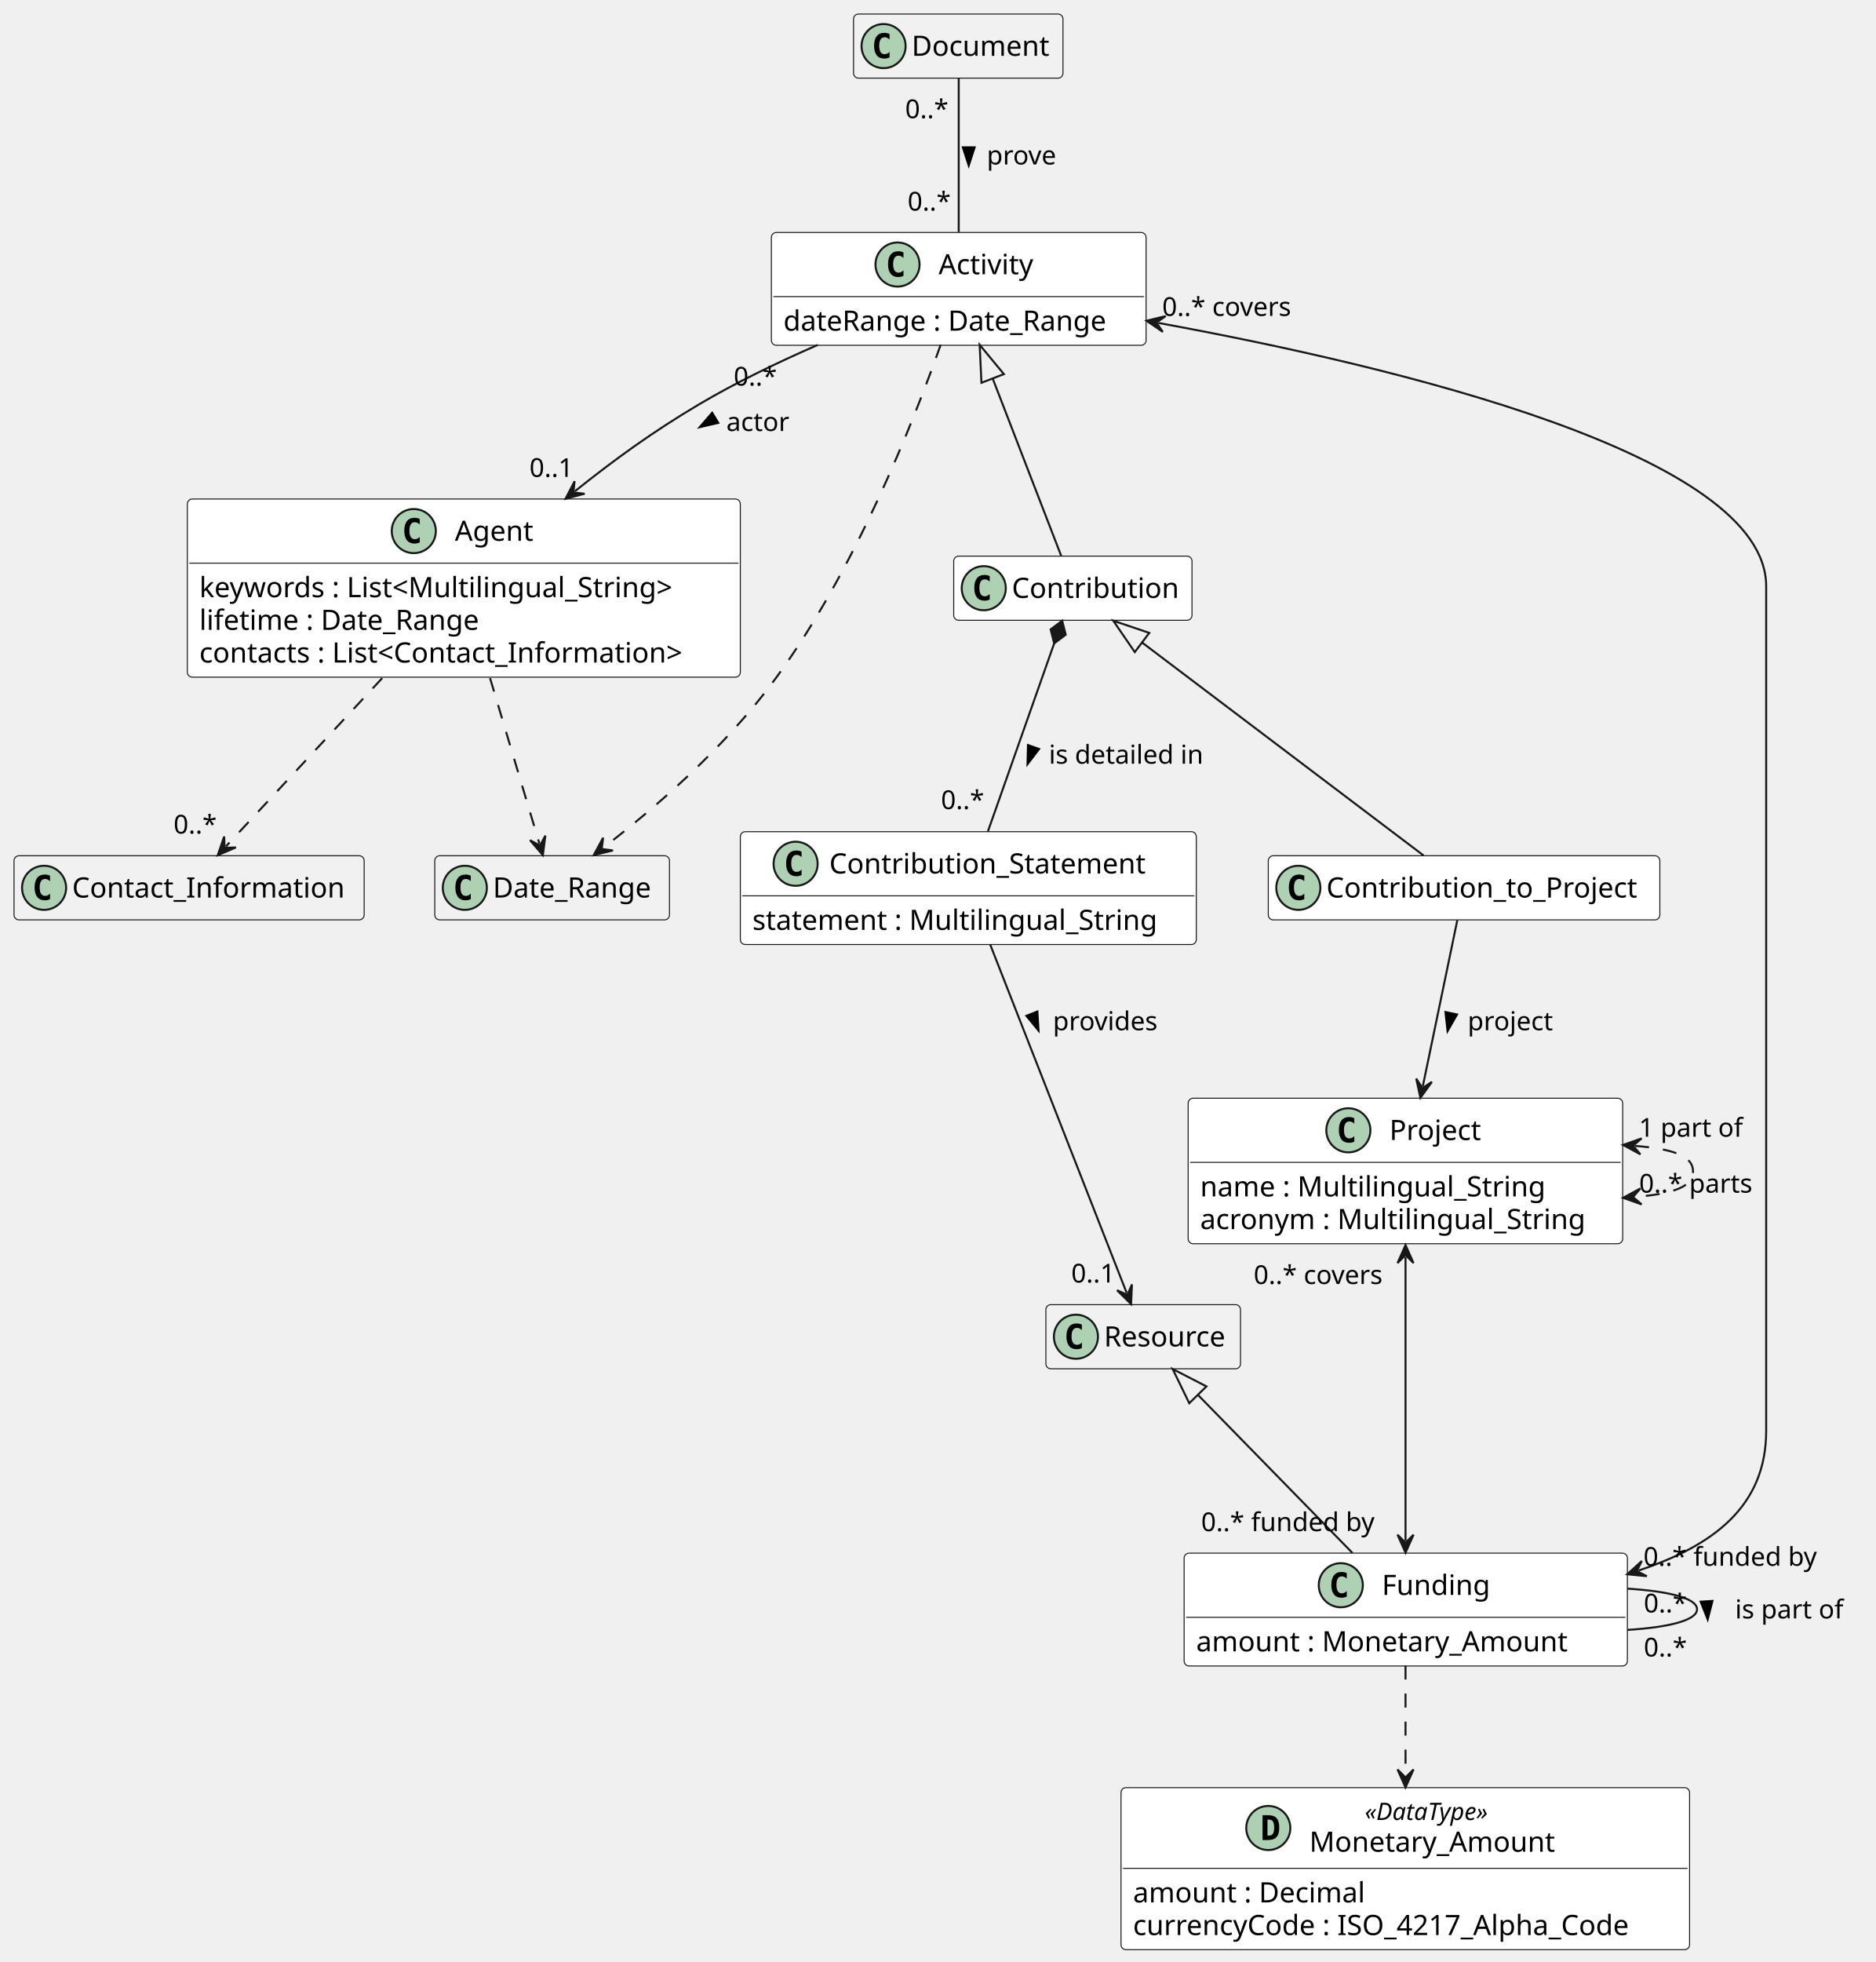
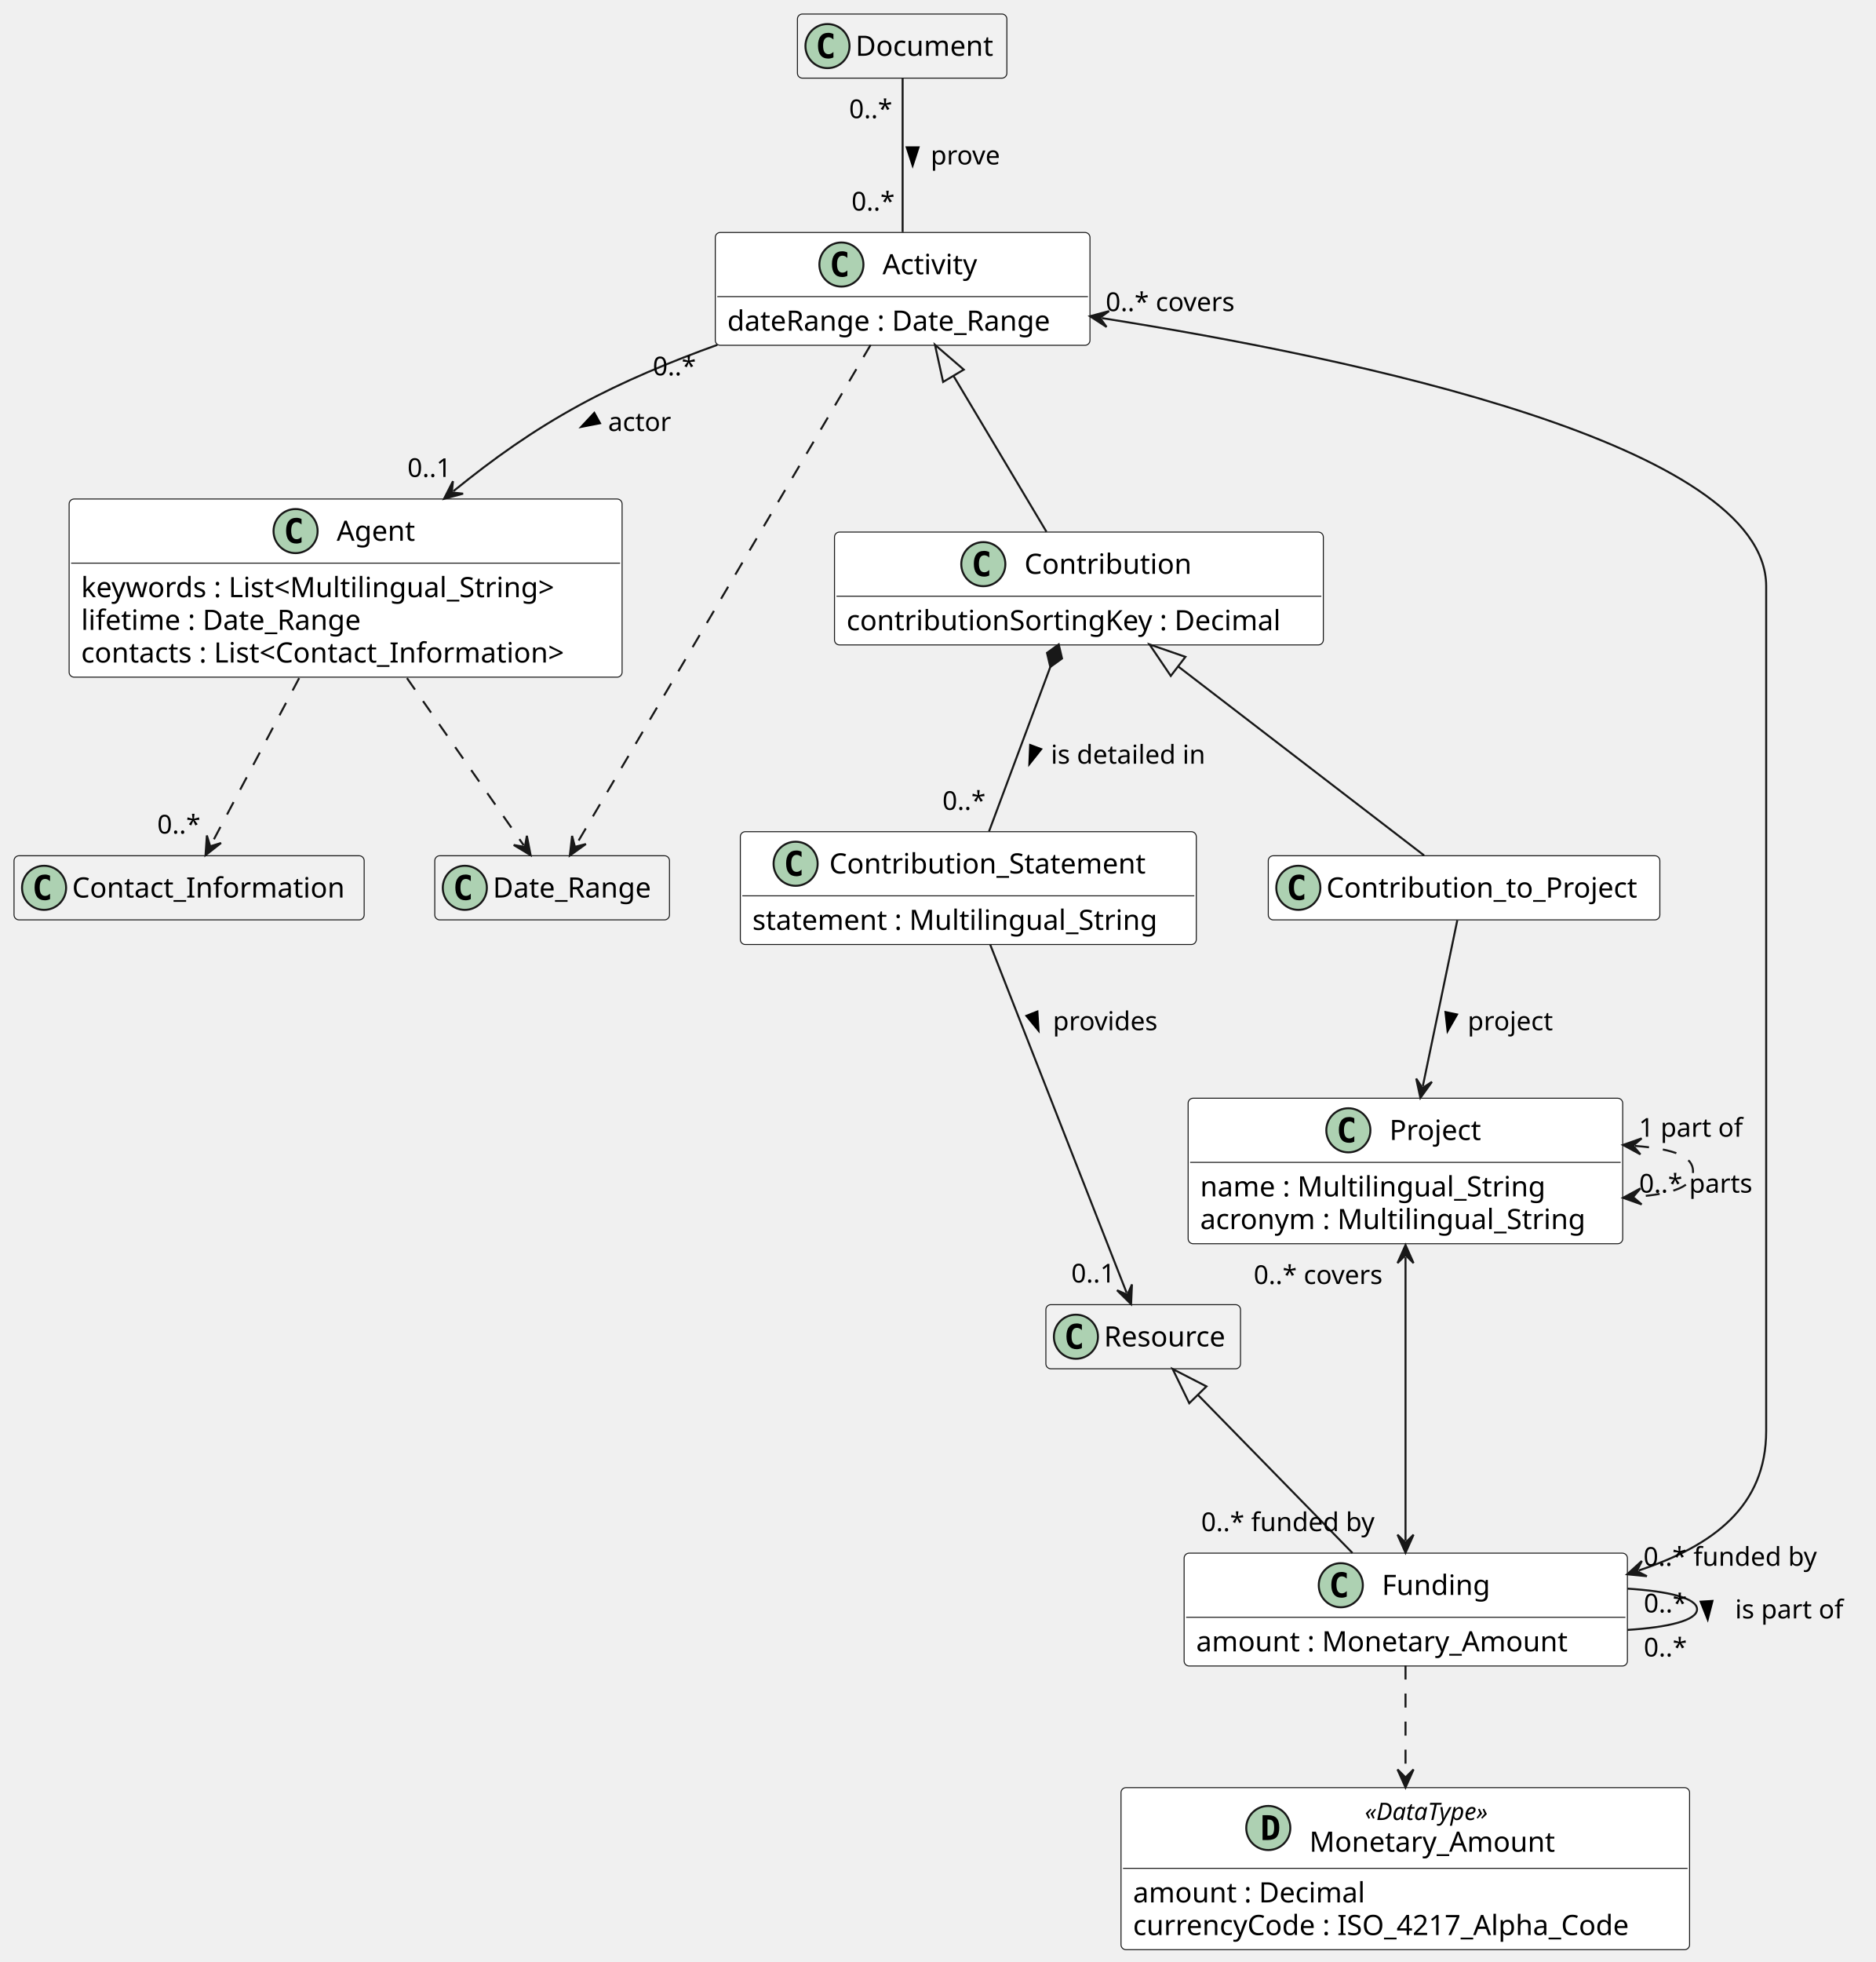
<svg xmlns="http://www.w3.org/2000/svg" contentStyleType="text/css" data-diagram-type="CLASS" height="979px" preserveAspectRatio="none" style="width:936px;height:979px;background:#FFFFFF;" version="1.1" viewBox="0 0 936 979" width="936px" zoomAndPan="magnify">
  <defs />
  <g>
    <g class="entity" data-entity="Agent" data-source-line="10" data-uid="ent0002" id="entity_Agent">
-       <rect fill="#FFFFFF" height="88.891" rx="2.5" ry="2.5" style="stroke:#181818;stroke-width:0.5;" width="275.99" x="93.5" y="249" />
-       <ellipse cx="206.525" cy="265" fill="#ADD1B2" rx="11" ry="11" style="stroke:#181818;stroke-width:1;" />
-       <path d="M209.494,270.641 Q208.916,270.938 208.275,271.078 Q207.635,271.234 206.932,271.234 Q204.432,271.234 203.103,269.594 Q201.791,267.938 201.791,264.812 Q201.791,261.688 203.103,260.031 Q204.432,258.375 206.932,258.375 Q207.635,258.375 208.275,258.531 Q208.932,258.688 209.494,258.984 L209.494,261.703 Q208.869,261.125 208.275,260.859 Q207.682,260.578 207.057,260.578 Q205.713,260.578 205.025,261.656 Q204.338,262.719 204.338,264.812 Q204.338,266.906 205.025,267.984 Q205.713,269.047 207.057,269.047 Q207.682,269.047 208.275,268.781 Q208.869,268.5 209.494,267.922 L209.494,270.641 Z " fill="#000000" />
-       <text fill="#000000" font-family="sans-serif" font-size="14" lengthAdjust="spacing" textLength="41.44" x="227.025" y="269.847">Agent</text>
-       <line style="stroke:#181818;stroke-width:0.5;" x1="94.5" x2="368.49" y1="281" y2="281" />
-       <text fill="#000000" font-family="sans-serif" font-size="14" lengthAdjust="spacing" textLength="258.392" x="99.5" y="297.995">keywords : List&lt;Multilingual_String&gt;</text>
-       <text fill="#000000" font-family="sans-serif" font-size="14" lengthAdjust="spacing" textLength="151.71" x="99.5" y="314.292">lifetime : Date_Range</text>
-       <text fill="#000000" font-family="sans-serif" font-size="14" lengthAdjust="spacing" textLength="263.99" x="99.5" y="330.589">contacts : List&lt;Contact_Information&gt;</text>
+       <rect fill="#FFFFFF" height="88.891" rx="2.5" ry="2.5" style="stroke:#181818;stroke-width:0.5;" width="275.99" x="34.5" y="249" />
+       <ellipse cx="147.525" cy="265" fill="#ADD1B2" rx="11" ry="11" style="stroke:#181818;stroke-width:1;" />
+       <path d="M150.494,270.641 Q149.916,270.938 149.275,271.078 Q148.635,271.234 147.932,271.234 Q145.432,271.234 144.103,269.594 Q142.791,267.938 142.791,264.812 Q142.791,261.688 144.103,260.031 Q145.432,258.375 147.932,258.375 Q148.635,258.375 149.275,258.531 Q149.932,258.688 150.494,258.984 L150.494,261.703 Q149.869,261.125 149.275,260.859 Q148.682,260.578 148.057,260.578 Q146.713,260.578 146.025,261.656 Q145.338,262.719 145.338,264.812 Q145.338,266.906 146.025,267.984 Q146.713,269.047 148.057,269.047 Q148.682,269.047 149.275,268.781 Q149.869,268.5 150.494,267.922 L150.494,270.641 Z " fill="#000000" />
+       <text fill="#000000" font-family="sans-serif" font-size="14" lengthAdjust="spacing" textLength="41.44" x="168.025" y="269.847">Agent</text>
+       <line style="stroke:#181818;stroke-width:0.5;" x1="35.5" x2="309.49" y1="281" y2="281" />
+       <text fill="#000000" font-family="sans-serif" font-size="14" lengthAdjust="spacing" textLength="258.392" x="40.5" y="297.995">keywords : List&lt;Multilingual_String&gt;</text>
+       <text fill="#000000" font-family="sans-serif" font-size="14" lengthAdjust="spacing" textLength="151.71" x="40.5" y="314.292">lifetime : Date_Range</text>
+       <text fill="#000000" font-family="sans-serif" font-size="14" lengthAdjust="spacing" textLength="263.99" x="40.5" y="330.589">contacts : List&lt;Contact_Information&gt;</text>
    </g>
    <g class="entity" data-entity="Date_Range" data-source-line="15" data-uid="ent0003" id="entity_Date_Range">
      <rect fill="#F1F1F1" height="32" rx="2.5" ry="2.5" style="stroke:#181818;stroke-width:0.5;" width="117.142" x="217" y="427" />
      <ellipse cx="232" cy="443" fill="#ADD1B2" rx="11" ry="11" style="stroke:#181818;stroke-width:1;" />
      <path d="M234.969,448.641 Q234.391,448.938 233.75,449.078 Q233.109,449.234 232.406,449.234 Q229.906,449.234 228.578,447.594 Q227.266,445.938 227.266,442.812 Q227.266,439.688 228.578,438.031 Q229.906,436.375 232.406,436.375 Q233.109,436.375 233.75,436.531 Q234.406,436.688 234.969,436.984 L234.969,439.703 Q234.344,439.125 233.75,438.859 Q233.156,438.578 232.531,438.578 Q231.188,438.578 230.5,439.656 Q229.812,440.719 229.812,442.812 Q229.812,444.906 230.5,445.984 Q231.188,447.047 232.531,447.047 Q233.156,447.047 233.75,446.781 Q234.344,446.5 234.969,445.922 L234.969,448.641 Z " fill="#000000" />
      <text fill="#000000" font-family="sans-serif" font-size="14" lengthAdjust="spacing" textLength="85.142" x="246" y="447.847">Date_Range</text>
    </g>
    <g class="entity" data-entity="Contact_Information" data-source-line="16" data-uid="ent0005" id="entity_Contact_Information">
      <rect fill="#F1F1F1" height="32" rx="2.5" ry="2.5" style="stroke:#181818;stroke-width:0.5;" width="174.755" x="7" y="427" />
      <ellipse cx="22" cy="443" fill="#ADD1B2" rx="11" ry="11" style="stroke:#181818;stroke-width:1;" />
      <path d="M24.969,448.641 Q24.391,448.938 23.75,449.078 Q23.109,449.234 22.406,449.234 Q19.906,449.234 18.578,447.594 Q17.266,445.938 17.266,442.812 Q17.266,439.688 18.578,438.031 Q19.906,436.375 22.406,436.375 Q23.109,436.375 23.75,436.531 Q24.406,436.688 24.969,436.984 L24.969,439.703 Q24.344,439.125 23.75,438.859 Q23.156,438.578 22.531,438.578 Q21.188,438.578 20.5,439.656 Q19.812,440.719 19.812,442.812 Q19.812,444.906 20.5,445.984 Q21.188,447.047 22.531,447.047 Q23.156,447.047 23.75,446.781 Q24.344,446.5 24.969,445.922 L24.969,448.641 Z " fill="#000000" />
      <text fill="#000000" font-family="sans-serif" font-size="14" lengthAdjust="spacing" textLength="142.755" x="36" y="447.847">Contact_Information</text>
    </g>
    <g class="entity" data-entity="Activity" data-source-line="129" data-uid="ent0007" id="entity_Activity">
-       <rect fill="#FFFFFF" height="56.297" rx="2.5" ry="2.5" style="stroke:#181818;stroke-width:0.5;" width="187.007" x="385" y="116" />
-       <ellipse cx="447.952" cy="132" fill="#ADD1B2" rx="11" ry="11" style="stroke:#181818;stroke-width:1;" />
-       <path d="M450.921,137.641 Q450.343,137.938 449.702,138.078 Q449.062,138.234 448.358,138.234 Q445.858,138.234 444.53,136.594 Q443.218,134.938 443.218,131.812 Q443.218,128.688 444.53,127.031 Q445.858,125.375 448.358,125.375 Q449.062,125.375 449.702,125.531 Q450.358,125.688 450.921,125.984 L450.921,128.703 Q450.296,128.125 449.702,127.859 Q449.108,127.578 448.483,127.578 Q447.14,127.578 446.452,128.656 Q445.765,129.719 445.765,131.812 Q445.765,133.906 446.452,134.984 Q447.14,136.047 448.483,136.047 Q449.108,136.047 449.702,135.781 Q450.296,135.5 450.921,134.922 L450.921,137.641 Z " fill="#000000" />
-       <text fill="#000000" font-family="sans-serif" font-size="14" lengthAdjust="spacing" textLength="52.602" x="468.452" y="136.847">Activity</text>
-       <line style="stroke:#181818;stroke-width:0.5;" x1="386" x2="571.007" y1="148" y2="148" />
-       <text fill="#000000" font-family="sans-serif" font-size="14" lengthAdjust="spacing" textLength="175.007" x="391" y="164.995">dateRange : Date_Range</text>
+       <rect fill="#FFFFFF" height="56.297" rx="2.5" ry="2.5" style="stroke:#181818;stroke-width:0.5;" width="187.007" x="357" y="116" />
+       <ellipse cx="419.952" cy="132" fill="#ADD1B2" rx="11" ry="11" style="stroke:#181818;stroke-width:1;" />
+       <path d="M422.921,137.641 Q422.343,137.938 421.702,138.078 Q421.062,138.234 420.358,138.234 Q417.858,138.234 416.53,136.594 Q415.218,134.938 415.218,131.812 Q415.218,128.688 416.53,127.031 Q417.858,125.375 420.358,125.375 Q421.062,125.375 421.702,125.531 Q422.358,125.688 422.921,125.984 L422.921,128.703 Q422.296,128.125 421.702,127.859 Q421.108,127.578 420.483,127.578 Q419.14,127.578 418.452,128.656 Q417.765,129.719 417.765,131.812 Q417.765,133.906 418.452,134.984 Q419.14,136.047 420.483,136.047 Q421.108,136.047 421.702,135.781 Q422.296,135.5 422.921,134.922 L422.921,137.641 Z " fill="#000000" />
+       <text fill="#000000" font-family="sans-serif" font-size="14" lengthAdjust="spacing" textLength="52.602" x="440.452" y="136.847">Activity</text>
+       <line style="stroke:#181818;stroke-width:0.5;" x1="358" x2="543.007" y1="148" y2="148" />
+       <text fill="#000000" font-family="sans-serif" font-size="14" lengthAdjust="spacing" textLength="175.007" x="363" y="164.995">dateRange : Date_Range</text>
    </g>
-     <g class="entity" data-entity="Document" data-source-line="238" data-uid="ent0008" id="entity_Document">
-       <rect fill="#F1F1F1" height="32" rx="2.5" ry="2.5" style="stroke:#181818;stroke-width:0.5;" width="104.529" x="426" y="7" />
-       <ellipse cx="441" cy="23" fill="#ADD1B2" rx="11" ry="11" style="stroke:#181818;stroke-width:1;" />
-       <path d="M443.969,28.641 Q443.391,28.938 442.75,29.078 Q442.109,29.234 441.406,29.234 Q438.906,29.234 437.578,27.594 Q436.266,25.938 436.266,22.812 Q436.266,19.688 437.578,18.031 Q438.906,16.375 441.406,16.375 Q442.109,16.375 442.75,16.531 Q443.406,16.688 443.969,16.984 L443.969,19.703 Q443.344,19.125 442.75,18.859 Q442.156,18.578 441.531,18.578 Q440.188,18.578 439.5,19.656 Q438.812,20.719 438.812,22.812 Q438.812,24.906 439.5,25.984 Q440.188,27.047 441.531,27.047 Q442.156,27.047 442.75,26.781 Q443.344,26.5 443.969,25.922 L443.969,28.641 Z " fill="#000000" />
-       <text fill="#000000" font-family="sans-serif" font-size="14" lengthAdjust="spacing" textLength="72.529" x="455" y="27.847">Document</text>
+     <g class="entity" data-entity="Document" data-source-line="239" data-uid="ent0008" id="entity_Document">
+       <rect fill="#F1F1F1" height="32" rx="2.5" ry="2.5" style="stroke:#181818;stroke-width:0.5;" width="104.529" x="398" y="7" />
+       <ellipse cx="413" cy="23" fill="#ADD1B2" rx="11" ry="11" style="stroke:#181818;stroke-width:1;" />
+       <path d="M415.969,28.641 Q415.391,28.938 414.75,29.078 Q414.109,29.234 413.406,29.234 Q410.906,29.234 409.578,27.594 Q408.266,25.938 408.266,22.812 Q408.266,19.688 409.578,18.031 Q410.906,16.375 413.406,16.375 Q414.109,16.375 414.75,16.531 Q415.406,16.688 415.969,16.984 L415.969,19.703 Q415.344,19.125 414.75,18.859 Q414.156,18.578 413.531,18.578 Q412.188,18.578 411.5,19.656 Q410.812,20.719 410.812,22.812 Q410.812,24.906 411.5,25.984 Q412.188,27.047 413.531,27.047 Q414.156,27.047 414.75,26.781 Q415.344,26.5 415.969,25.922 L415.969,28.641 Z " fill="#000000" />
+       <text fill="#000000" font-family="sans-serif" font-size="14" lengthAdjust="spacing" textLength="72.529" x="427" y="27.847">Document</text>
    </g>
    <g class="entity" data-entity="Contribution" data-source-line="174" data-uid="ent0012" id="entity_Contribution">
-       <rect fill="#FFFFFF" height="32" rx="2.5" ry="2.5" style="stroke:#181818;stroke-width:0.5;" width="118.926" x="476" y="277.5" />
-       <ellipse cx="491" cy="293.5" fill="#ADD1B2" rx="11" ry="11" style="stroke:#181818;stroke-width:1;" />
-       <path d="M493.969,299.141 Q493.391,299.438 492.75,299.578 Q492.109,299.734 491.406,299.734 Q488.906,299.734 487.578,298.094 Q486.266,296.438 486.266,293.312 Q486.266,290.188 487.578,288.531 Q488.906,286.875 491.406,286.875 Q492.109,286.875 492.75,287.031 Q493.406,287.188 493.969,287.484 L493.969,290.203 Q493.344,289.625 492.75,289.359 Q492.156,289.078 491.531,289.078 Q490.188,289.078 489.5,290.156 Q488.812,291.219 488.812,293.312 Q488.812,295.406 489.5,296.484 Q490.188,297.547 491.531,297.547 Q492.156,297.547 492.75,297.281 Q493.344,297 493.969,296.422 L493.969,299.141 Z " fill="#000000" />
-       <text fill="#000000" font-family="sans-serif" font-size="14" lengthAdjust="spacing" textLength="86.926" x="505" y="298.347">Contribution</text>
+       <rect fill="#FFFFFF" height="56.297" rx="2.5" ry="2.5" style="stroke:#181818;stroke-width:0.5;" width="243.977" x="416.5" y="265.5" />
+       <ellipse cx="490.776" cy="281.5" fill="#ADD1B2" rx="11" ry="11" style="stroke:#181818;stroke-width:1;" />
+       <path d="M493.745,287.141 Q493.166,287.438 492.526,287.578 Q491.885,287.734 491.182,287.734 Q488.682,287.734 487.354,286.094 Q486.041,284.438 486.041,281.312 Q486.041,278.188 487.354,276.531 Q488.682,274.875 491.182,274.875 Q491.885,274.875 492.526,275.031 Q493.182,275.188 493.745,275.484 L493.745,278.203 Q493.12,277.625 492.526,277.359 Q491.932,277.078 491.307,277.078 Q489.963,277.078 489.276,278.156 Q488.588,279.219 488.588,281.312 Q488.588,283.406 489.276,284.484 Q489.963,285.547 491.307,285.547 Q491.932,285.547 492.526,285.281 Q493.12,285 493.745,284.422 L493.745,287.141 Z " fill="#000000" />
+       <text fill="#000000" font-family="sans-serif" font-size="14" lengthAdjust="spacing" textLength="86.926" x="511.276" y="286.347">Contribution</text>
+       <line style="stroke:#181818;stroke-width:0.5;" x1="417.5" x2="659.477" y1="297.5" y2="297.5" />
+       <text fill="#000000" font-family="sans-serif" font-size="14" lengthAdjust="spacing" textLength="231.977" x="422.5" y="314.495">contributionSortingKey : Decimal</text>
    </g>
-     <g class="entity" data-entity="Contribution_Statement" data-source-line="671" data-uid="ent0014" id="entity_Contribution_Statement">
+     <g class="entity" data-entity="Contribution_Statement" data-source-line="672" data-uid="ent0014" id="entity_Contribution_Statement">
      <rect fill="#FFFFFF" height="56.297" rx="2.5" ry="2.5" style="stroke:#181818;stroke-width:0.5;" width="227.578" x="369.5" y="415" />
      <ellipse cx="397.092" cy="431" fill="#ADD1B2" rx="11" ry="11" style="stroke:#181818;stroke-width:1;" />
      <path d="M400.06,436.641 Q399.482,436.938 398.842,437.078 Q398.201,437.234 397.498,437.234 Q394.998,437.234 393.67,435.594 Q392.357,433.938 392.357,430.812 Q392.357,427.688 393.67,426.031 Q394.998,424.375 397.498,424.375 Q398.201,424.375 398.842,424.531 Q399.498,424.688 400.06,424.984 L400.06,427.703 Q399.435,427.125 398.842,426.859 Q398.248,426.578 397.623,426.578 Q396.279,426.578 395.592,427.656 Q394.904,428.719 394.904,430.812 Q394.904,432.906 395.592,433.984 Q396.279,435.047 397.623,435.047 Q398.248,435.047 398.842,434.781 Q399.435,434.5 400.06,433.922 L400.06,436.641 Z " fill="#000000" />
      <text fill="#000000" font-family="sans-serif" font-size="14" lengthAdjust="spacing" textLength="167.597" x="413.89" y="435.847">Contribution_Statement</text>
      <line style="stroke:#181818;stroke-width:0.5;" x1="370.5" x2="596.078" y1="447" y2="447" />
      <text fill="#000000" font-family="sans-serif" font-size="14" lengthAdjust="spacing" textLength="215.578" x="375.5" y="463.995">statement : Multilingual_String</text>
    </g>
-     <g class="entity" data-entity="Resource" data-source-line="671" data-uid="ent0015" id="entity_Resource">
+     <g class="entity" data-entity="Resource" data-source-line="672" data-uid="ent0015" id="entity_Resource">
      <rect fill="#F1F1F1" height="32" rx="2.5" ry="2.5" style="stroke:#181818;stroke-width:0.5;" width="97.14" x="522" y="651" />
      <ellipse cx="537" cy="667" fill="#ADD1B2" rx="11" ry="11" style="stroke:#181818;stroke-width:1;" />
      <path d="M539.969,672.641 Q539.391,672.938 538.75,673.078 Q538.109,673.234 537.406,673.234 Q534.906,673.234 533.578,671.594 Q532.266,669.938 532.266,666.812 Q532.266,663.688 533.578,662.031 Q534.906,660.375 537.406,660.375 Q538.109,660.375 538.75,660.531 Q539.406,660.688 539.969,660.984 L539.969,663.703 Q539.344,663.125 538.75,662.859 Q538.156,662.578 537.531,662.578 Q536.188,662.578 535.5,663.656 Q534.812,664.719 534.812,666.812 Q534.812,668.906 535.5,669.984 Q536.188,671.047 537.531,671.047 Q538.156,671.047 538.75,670.781 Q539.344,670.5 539.969,669.922 L539.969,672.641 Z " fill="#000000" />
      <text fill="#000000" font-family="sans-serif" font-size="14" lengthAdjust="spacing" textLength="65.14" x="551" y="671.847">Resource</text>
    </g>
-     <g class="entity" data-entity="Contribution_to_Project" data-source-line="183" data-uid="ent0017" id="entity_Contribution_to_Project">
+     <g class="entity" data-entity="Contribution_to_Project" data-source-line="184" data-uid="ent0017" id="entity_Contribution_to_Project">
      <rect fill="#FFFFFF" height="32" rx="2.5" ry="2.5" style="stroke:#181818;stroke-width:0.5;" width="195.434" x="633" y="427" />
      <ellipse cx="648" cy="443" fill="#ADD1B2" rx="11" ry="11" style="stroke:#181818;stroke-width:1;" />
      <path d="M650.969,448.641 Q650.391,448.938 649.75,449.078 Q649.109,449.234 648.406,449.234 Q645.906,449.234 644.578,447.594 Q643.266,445.938 643.266,442.812 Q643.266,439.688 644.578,438.031 Q645.906,436.375 648.406,436.375 Q649.109,436.375 649.75,436.531 Q650.406,436.688 650.969,436.984 L650.969,439.703 Q650.344,439.125 649.75,438.859 Q649.156,438.578 648.531,438.578 Q647.188,438.578 646.5,439.656 Q645.812,440.719 645.812,442.812 Q645.812,444.906 646.5,445.984 Q647.188,447.047 648.531,447.047 Q649.156,447.047 649.75,446.781 Q650.344,446.5 650.969,445.922 L650.969,448.641 Z " fill="#000000" />
      <text fill="#000000" font-family="sans-serif" font-size="14" lengthAdjust="spacing" textLength="163.434" x="662" y="447.847">Contribution_to_Project</text>
    </g>
-     <g class="entity" data-entity="Project" data-source-line="386" data-uid="ent0019" id="entity_Project">
+     <g class="entity" data-entity="Project" data-source-line="387" data-uid="ent0019" id="entity_Project">
      <rect fill="#FFFFFF" height="72.594" rx="2.5" ry="2.5" style="stroke:#181818;stroke-width:0.5;" width="216.894" x="593" y="548" />
      <ellipse cx="672.97" cy="564" fill="#ADD1B2" rx="11" ry="11" style="stroke:#181818;stroke-width:1;" />
      <path d="M675.939,569.641 Q675.361,569.938 674.72,570.078 Q674.08,570.234 673.376,570.234 Q670.876,570.234 669.548,568.594 Q668.236,566.938 668.236,563.812 Q668.236,560.688 669.548,559.031 Q670.876,557.375 673.376,557.375 Q674.08,557.375 674.72,557.531 Q675.376,557.688 675.939,557.984 L675.939,560.703 Q675.314,560.125 674.72,559.859 Q674.126,559.578 673.501,559.578 Q672.158,559.578 671.47,560.656 Q670.783,561.719 670.783,563.812 Q670.783,565.906 671.47,566.984 Q672.158,568.047 673.501,568.047 Q674.126,568.047 674.72,567.781 Q675.314,567.5 675.939,566.922 L675.939,569.641 Z " fill="#000000" />
      <text fill="#000000" font-family="sans-serif" font-size="14" lengthAdjust="spacing" textLength="48.453" x="693.47" y="568.847">Project</text>
      <line style="stroke:#181818;stroke-width:0.5;" x1="594" x2="808.894" y1="580" y2="580" />
      <text fill="#000000" font-family="sans-serif" font-size="14" lengthAdjust="spacing" textLength="183.203" x="599" y="596.995">name : Multilingual_String</text>
      <text fill="#000000" font-family="sans-serif" font-size="14" lengthAdjust="spacing" textLength="204.894" x="599" y="613.292">acronym : Multilingual_String</text>
    </g>
-     <g class="entity" data-entity="Funding" data-source-line="259" data-uid="ent0023" id="entity_Funding">
+     <g class="entity" data-entity="Funding" data-source-line="260" data-uid="ent0023" id="entity_Funding">
      <rect fill="#FFFFFF" height="56.297" rx="2.5" ry="2.5" style="stroke:#181818;stroke-width:0.5;" width="221.241" x="591" y="775" />
      <ellipse cx="669.203" cy="791" fill="#ADD1B2" rx="11" ry="11" style="stroke:#181818;stroke-width:1;" />
      <path d="M672.172,796.641 Q671.594,796.938 670.953,797.078 Q670.312,797.234 669.609,797.234 Q667.109,797.234 665.781,795.594 Q664.469,793.938 664.469,790.812 Q664.469,787.688 665.781,786.031 Q667.109,784.375 669.609,784.375 Q670.312,784.375 670.953,784.531 Q671.609,784.688 672.172,784.984 L672.172,787.703 Q671.547,787.125 670.953,786.859 Q670.359,786.578 669.734,786.578 Q668.391,786.578 667.703,787.656 Q667.016,788.719 667.016,790.812 Q667.016,792.906 667.703,793.984 Q668.391,795.047 669.734,795.047 Q670.359,795.047 670.953,794.781 Q671.547,794.5 672.172,793.922 L672.172,796.641 Z " fill="#000000" />
      <text fill="#000000" font-family="sans-serif" font-size="14" lengthAdjust="spacing" textLength="56.335" x="689.703" y="795.847">Funding</text>
      <line style="stroke:#181818;stroke-width:0.5;" x1="592" x2="811.241" y1="807" y2="807" />
      <text fill="#000000" font-family="sans-serif" font-size="14" lengthAdjust="spacing" textLength="209.241" x="597" y="823.995">amount  :   Monetary_Amount</text>
    </g>
-     <g class="entity" data-entity="Monetary_Amount" data-source-line="265" data-uid="ent0024" id="entity_Monetary_Amount">
+     <g class="entity" data-entity="Monetary_Amount" data-source-line="266" data-uid="ent0024" id="entity_Monetary_Amount">
      <rect fill="#FFFFFF" height="80.859" rx="2.5" ry="2.5" style="stroke:#181818;stroke-width:0.5;" width="283.769" x="559.5" y="892" />
      <ellipse cx="633.007" cy="912.133" fill="#ADD0B2" rx="11" ry="11" style="stroke:#181818;stroke-width:1;" />
      <path d="M632.601,907.945 L632.601,915.93 L633.257,915.93 Q634.694,915.93 635.304,915.023 Q635.929,914.102 635.929,911.93 Q635.929,909.758 635.304,908.852 Q634.694,907.945 633.257,907.945 L632.601,907.945 Z M630.148,905.742 L632.773,905.742 Q635.804,905.742 637.132,907.195 Q638.476,908.633 638.476,911.93 Q638.476,915.227 637.132,916.68 Q635.804,918.133 632.773,918.133 L630.148,918.133 L630.148,905.742 Z " fill="#000000" />
      <text fill="#000000" font-family="sans-serif" font-size="12" font-style="italic" lengthAdjust="spacing" textLength="72.897" x="681.187" y="908.139">«DataType»</text>
      <text fill="#000000" font-family="sans-serif" font-size="14" lengthAdjust="spacing" textLength="128.256" x="653.507" y="923.964">Monetary_Amount</text>
      <line style="stroke:#181818;stroke-width:0.5;" x1="560.5" x2="842.269" y1="932.266" y2="932.266" />
      <text fill="#000000" font-family="sans-serif" font-size="14" lengthAdjust="spacing" textLength="124.722" x="565.5" y="949.261">amount : Decimal</text>
      <text fill="#000000" font-family="sans-serif" font-size="14" lengthAdjust="spacing" textLength="271.769" x="565.5" y="965.558">currencyCode  : ISO_4217_Alpha_Code</text>
    </g>
    <g class="link" data-entity-1="Agent" data-entity-2="Date_Range" data-source-line="15" data-uid="lnk4" id="link_Agent_Date_Range">
-       <path codeLine="15" d="M244.58,338.36 C253.5,368.25 263.055,400.28 269.225,420.97" fill="none" id="Agent-to-Date_Range" style="stroke:#181818;stroke-width:1;stroke-dasharray:7,7;" />
-       <polygon fill="#181818" points="270.94,426.72,272.201,416.952,269.511,421.928,264.535,419.238,270.94,426.72" style="stroke:#181818;stroke-width:1;" />
+       <path codeLine="15" d="M203.12,338.36 C224,368.25 246.945,401.111 261.394,421.801" fill="none" id="Agent-to-Date_Range" style="stroke:#181818;stroke-width:1;stroke-dasharray:7,7;" />
+       <polygon fill="#181818" points="264.83,426.72,262.956,417.051,261.967,422.621,256.397,421.632,264.83,426.72" style="stroke:#181818;stroke-width:1;" />
    </g>
    <g class="link" data-entity-1="Agent" data-entity-2="Contact_Information" data-source-line="16" data-uid="lnk6" id="link_Agent_Contact_Information">
-       <path codeLine="16" d="M190.77,338.36 C163,368.25 131.994,401.634 112.774,422.324" fill="none" id="Agent-to-Contact_Information" style="stroke:#181818;stroke-width:1;stroke-dasharray:7,7;" />
-       <polygon fill="#181818" points="108.69,426.72,117.746,422.849,112.093,423.057,111.885,417.404,108.69,426.72" style="stroke:#181818;stroke-width:1;" />
-       <text fill="#000000" font-family="sans-serif" font-size="13" lengthAdjust="spacing" textLength="23.036" x="86.628" y="415.932">0..*</text>
+       <path codeLine="16" d="M149.31,338.36 C133.5,368.25 116.325,400.726 105.385,421.416" fill="none" id="Agent-to-Contact_Information" style="stroke:#181818;stroke-width:1;stroke-dasharray:7,7;" />
+       <polygon fill="#181818" points="102.58,426.72,110.323,420.634,104.917,422.3,103.251,416.894,102.58,426.72" style="stroke:#181818;stroke-width:1;" />
+       <text fill="#000000" font-family="sans-serif" font-size="13" lengthAdjust="spacing" textLength="23.036" x="78.494" y="415.932">0..*</text>
    </g>
-     <g class="link" data-entity-1="Document" data-entity-2="Activity" data-source-line="238" data-uid="lnk9" id="link_Document_Activity">
-       <path codeLine="238" d="M478.5,39.07 C478.5,58.33 478.5,92.03 478.5,115.82" fill="none" id="Document-Activity" style="stroke:#181818;stroke-width:1;" />
-       <polygon fill="#000000" points="483.5,82.566,486.439,73.521,480.561,73.521,483.5,82.566" style="stroke:#000000;stroke-width:1;" />
-       <text fill="#000000" font-family="sans-serif" font-size="13" lengthAdjust="spacing" textLength="37.242" x="492.5" y="82.067">prove</text>
-       <text fill="#000000" font-family="sans-serif" font-size="13" lengthAdjust="spacing" textLength="23.036" x="451.774" y="58.967">0..*</text>
-       <text fill="#000000" font-family="sans-serif" font-size="13" lengthAdjust="spacing" textLength="23.036" x="452.988" y="105.064">0..*</text>
+     <g class="link" data-entity-1="Document" data-entity-2="Activity" data-source-line="239" data-uid="lnk9" id="link_Document_Activity">
+       <path codeLine="239" d="M450.5,39.07 C450.5,58.33 450.5,92.03 450.5,115.82" fill="none" id="Document-Activity" style="stroke:#181818;stroke-width:1;" />
+       <polygon fill="#000000" points="455.5,82.566,458.439,73.521,452.561,73.521,455.5,82.566" style="stroke:#000000;stroke-width:1;" />
+       <text fill="#000000" font-family="sans-serif" font-size="13" lengthAdjust="spacing" textLength="37.242" x="464.5" y="82.067">prove</text>
+       <text fill="#000000" font-family="sans-serif" font-size="13" lengthAdjust="spacing" textLength="23.036" x="423.774" y="58.967">0..*</text>
+       <text fill="#000000" font-family="sans-serif" font-size="13" lengthAdjust="spacing" textLength="23.036" x="424.988" y="105.064">0..*</text>
    </g>
-     <g class="link" data-entity-1="Activity" data-entity-2="Agent" data-source-line="244" data-uid="lnk10" id="link_Activity_Agent">
-       <path codeLine="244" d="M408.12,172.12 C388.34,180.73 367.15,190.93 348.5,202 C325.65,215.57 306.837,229.214 286.947,245.114" fill="none" id="Activity-to-Agent" style="stroke:#181818;stroke-width:1;" />
-       <polygon fill="#181818" points="282.26,248.86,291.788,246.365,286.166,245.738,286.792,240.116,282.26,248.86" style="stroke:#181818;stroke-width:1;" />
-       <polygon fill="#000000" points="349.217,213.146,358.481,210.997,355.449,205.962,349.217,213.146" style="stroke:#000000;stroke-width:1;" />
-       <text fill="#000000" font-family="sans-serif" font-size="13" lengthAdjust="spacing" textLength="33.509" x="362.5" y="215.067">actor</text>
-       <text fill="#000000" font-family="sans-serif" font-size="13" lengthAdjust="spacing" textLength="23.036" x="366.189" y="192.405">0..*</text>
-       <text fill="#000000" font-family="sans-serif" font-size="13" lengthAdjust="spacing" textLength="24.807" x="264.258" y="237.962">0..1</text>
+     <g class="link" data-entity-1="Activity" data-entity-2="Agent" data-source-line="245" data-uid="lnk10" id="link_Activity_Agent">
+       <path codeLine="245" d="M358.06,172.07 C335.04,180.33 310.85,190.36 289.5,202 C265.72,214.97 246.319,228.839 226.269,245.109" fill="none" id="Activity-to-Agent" style="stroke:#181818;stroke-width:1;" />
+       <polygon fill="#181818" points="221.61,248.89,231.119,246.325,225.493,245.739,226.078,240.113,221.61,248.89" style="stroke:#181818;stroke-width:1;" />
+       <polygon fill="#000000" points="290.127,212.99,299.463,211.176,296.613,206.035,290.127,212.99" style="stroke:#000000;stroke-width:1;" />
+       <text fill="#000000" font-family="sans-serif" font-size="13" lengthAdjust="spacing" textLength="33.509" x="303.5" y="215.067">actor</text>
+       <text fill="#000000" font-family="sans-serif" font-size="13" lengthAdjust="spacing" textLength="23.036" x="325.804" y="187.298">0..*</text>
+       <text fill="#000000" font-family="sans-serif" font-size="13" lengthAdjust="spacing" textLength="24.807" x="203.355" y="237.996">0..1</text>
    </g>
-     <g class="link" data-entity-1="Activity" data-entity-2="Date_Range" data-source-line="843" data-uid="lnk11" id="link_Activity_Date_Range">
-       <path codeLine="843" d="M469.49,172.03 C455.7,211.04 426.76,284.33 387.5,338 C361.03,374.2 325.456,404.272 301.096,423.012" fill="none" id="Activity-to-Date_Range" style="stroke:#181818;stroke-width:1;stroke-dasharray:7,7;" />
-       <polygon fill="#181818" points="296.34,426.67,305.912,424.353,300.303,423.621,301.034,418.012,296.34,426.67" style="stroke:#181818;stroke-width:1;" />
+     <g class="link" data-entity-1="Activity" data-entity-2="Date_Range" data-source-line="844" data-uid="lnk11" id="link_Activity_Date_Range">
+       <path codeLine="844" d="M434.51,172.14 C398.56,233.15 315.395,374.28 287.455,421.71" fill="none" id="Activity-to-Date_Range" style="stroke:#181818;stroke-width:1;stroke-dasharray:7,7;" />
+       <polygon fill="#181818" points="284.41,426.88,292.425,421.156,286.948,422.572,285.532,417.095,284.41,426.88" style="stroke:#181818;stroke-width:1;" />
    </g>
-     <g class="link" data-entity-1="Activity" data-entity-2="Contribution" data-source-line="179" data-uid="lnk13" id="link_Activity_Contribution">
-       <path codeLine="179" d="M495.44,188.839 C507.4,219.779 520.06,252.56 529.64,277.35" fill="none" id="Activity-backto-Contribution" style="stroke:#181818;stroke-width:1;" />
-       <polygon fill="none" points="488.95,172.05,489.844,191.003,501.036,186.676,488.95,172.05" style="stroke:#181818;stroke-width:1;" />
+     <g class="link" data-entity-1="Activity" data-entity-2="Contribution" data-source-line="180" data-uid="lnk13" id="link_Activity_Contribution">
+       <path codeLine="180" d="M475.863,187.507 C491.693,214.037 506.47,238.81 522.31,265.37" fill="none" id="Activity-backto-Contribution" style="stroke:#181818;stroke-width:1;" />
+       <polygon fill="none" points="466.64,172.05,470.711,190.582,481.016,184.433,466.64,172.05" style="stroke:#181818;stroke-width:1;" />
    </g>
-     <g class="link" data-entity-1="Contribution_Statement" data-entity-2="Resource" data-source-line="671" data-uid="lnk16" id="link_Contribution_Statement_Resource">
-       <path codeLine="671" d="M494.17,471.22 C512.64,518.34 547.791,608.044 562.331,645.144" fill="none" id="Contribution_Statement-to-Resource" style="stroke:#181818;stroke-width:1;" />
+     <g class="link" data-entity-1="Contribution_Statement" data-entity-2="Resource" data-source-line="672" data-uid="lnk16" id="link_Contribution_Statement_Resource">
+       <path codeLine="672" d="M494.17,471.22 C512.64,518.34 547.791,608.044 562.331,645.144" fill="none" id="Contribution_Statement-to-Resource" style="stroke:#181818;stroke-width:1;" />
      <polygon fill="#181818" points="564.52,650.73,564.96,640.891,562.696,646.075,557.512,643.81,564.52,650.73" style="stroke:#181818;stroke-width:1;" />
      <polygon fill="#000000" points="518.324,514.222,517.76,504.728,512.288,506.873,518.324,514.222" style="stroke:#000000;stroke-width:1;" />
      <text fill="#000000" font-family="sans-serif" font-size="13" lengthAdjust="spacing" textLength="55.878" x="525.5" y="514.067">provides</text>
      <text fill="#000000" font-family="sans-serif" font-size="13" lengthAdjust="spacing" textLength="24.807" x="534.675" y="639.945">0..1</text>
    </g>
-     <g class="link" data-entity-1="Contribution" data-entity-2="Contribution_to_Project" data-source-line="188" data-uid="lnk18" id="link_Contribution_Contribution_to_Project">
-       <path codeLine="188" d="M569.986,320.588 C607.456,348.928 673.09,398.58 710.48,426.85" fill="none" id="Contribution-backto-Contribution_to_Project" style="stroke:#181818;stroke-width:1;" />
-       <polygon fill="none" points="555.63,309.73,566.367,325.374,573.606,315.803,555.63,309.73" style="stroke:#181818;stroke-width:1;" />
+     <g class="link" data-entity-1="Contribution" data-entity-2="Contribution_to_Project" data-source-line="189" data-uid="lnk18" id="link_Contribution_Contribution_to_Project">
+       <path codeLine="189" d="M587.994,332.517 C628.264,363.457 678.51,402.06 710.78,426.85" fill="none" id="Contribution-backto-Contribution_to_Project" style="stroke:#181818;stroke-width:1;" />
+       <polygon fill="none" points="573.72,321.55,584.338,337.274,591.649,327.759,573.72,321.55" style="stroke:#181818;stroke-width:1;" />
    </g>
-     <g class="link" data-entity-1="Contribution_to_Project" data-entity-2="Project" data-source-line="386" data-uid="lnk20" id="link_Contribution_to_Project_Project">
-       <path codeLine="386" d="M727.34,459.19 C722.95,480.31 716.102,513.286 710.142,541.946" fill="none" id="Contribution_to_Project-to-Project" style="stroke:#181818;stroke-width:1;" />
+     <g class="link" data-entity-1="Contribution_to_Project" data-entity-2="Project" data-source-line="387" data-uid="lnk20" id="link_Contribution_to_Project_Project">
+       <path codeLine="387" d="M727.34,459.19 C722.95,480.31 716.102,513.286 710.142,541.946" fill="none" id="Contribution_to_Project-to-Project" style="stroke:#181818;stroke-width:1;" />
      <polygon fill="#181818" points="708.92,547.82,714.669,539.823,709.938,542.925,706.836,538.194,708.92,547.82" style="stroke:#181818;stroke-width:1;" />
      <polygon fill="#000000" points="722.483,514.462,727.201,506.204,721.446,505.008,722.483,514.462" style="stroke:#000000;stroke-width:1;" />
      <text fill="#000000" font-family="sans-serif" font-size="13" lengthAdjust="spacing" textLength="45.405" x="732.5" y="514.067">project</text>
    </g>
-     <g class="link" data-entity-1="Contribution" data-entity-2="Contribution_Statement" data-source-line="651" data-uid="lnk21" id="link_Contribution_Contribution_Statement">
-       <path codeLine="651" d="M526.141,321.048 C517.401,345.848 503.95,383.99 493.05,414.9" fill="none" id="Contribution-backto-Contribution_Statement" style="stroke:#181818;stroke-width:1;" />
-       <polygon fill="#181818" points="530.13,309.73,524.363,314.059,526.141,321.048,531.908,316.718,530.13,309.73" style="stroke:#181818;stroke-width:1;" />
-       <polygon fill="#000000" points="512.837,381.282,518.617,373.729,513.073,371.774,512.837,381.282" style="stroke:#000000;stroke-width:1;" />
-       <text fill="#000000" font-family="sans-serif" font-size="13" lengthAdjust="spacing" textLength="83.288" x="523.5" y="381.067">is detailed in</text>
-       <text fill="#000000" font-family="sans-serif" font-size="13" lengthAdjust="spacing" textLength="23.036" x="469.652" y="403.715">0..*</text>
+     <g class="link" data-entity-1="Contribution" data-entity-2="Contribution_Statement" data-source-line="652" data-uid="lnk21" id="link_Contribution_Contribution_Statement">
+       <path codeLine="652" d="M524.218,332.794 C514.328,359.324 503.52,388.31 493.62,414.87" fill="none" id="Contribution-backto-Contribution_Statement" style="stroke:#181818;stroke-width:1;" />
+       <polygon fill="#181818" points="528.41,321.55,522.566,325.775,524.218,332.794,530.062,328.569,528.41,321.55" style="stroke:#181818;stroke-width:1;" />
+       <polygon fill="#000000" points="513.753,381.251,519.667,373.803,514.159,371.75,513.753,381.251" style="stroke:#000000;stroke-width:1;" />
+       <text fill="#000000" font-family="sans-serif" font-size="13" lengthAdjust="spacing" textLength="83.288" x="524.5" y="381.067">is detailed in</text>
+       <text fill="#000000" font-family="sans-serif" font-size="13" lengthAdjust="spacing" textLength="23.036" x="470.368" y="404.125">0..*</text>
    </g>
-     <g class="link" data-entity-1="Project" data-entity-2="Project" data-source-line="397" data-uid="lnk22" id="link_Project_Project">
-       <path codeLine="397" d="M816.052,571.777 C836.532,573.377 845,577.31 845,584.5 C845,591.69 836.532,595.623 816.052,597.223" fill="none" id="Project-Project" style="stroke:#181818;stroke-width:1;stroke-dasharray:7,7;" />
+     <g class="link" data-entity-1="Project" data-entity-2="Project" data-source-line="398" data-uid="lnk22" id="link_Project_Project">
+       <path codeLine="398" d="M816.052,571.777 C836.532,573.377 845,577.31 845,584.5 C845,591.69 836.532,595.623 816.052,597.223" fill="none" id="Project-Project" style="stroke:#181818;stroke-width:1;stroke-dasharray:7,7;" />
      <polygon fill="#181818" points="810.07,571.31,818.731,575.999,815.055,571.699,819.354,568.023,810.07,571.31" style="stroke:#181818;stroke-width:1;" />
      <polygon fill="#181818" points="810.07,597.69,819.354,600.977,815.055,597.301,818.731,593.001,810.07,597.69" style="stroke:#181818;stroke-width:1;" />
      <text fill="#000000" font-family="sans-serif" font-size="13" lengthAdjust="spacing" textLength="55.726" x="817.961" y="567.196">1 part of</text>
      <text fill="#000000" font-family="sans-serif" font-size="13" lengthAdjust="spacing" textLength="60.601" x="818.101" y="595.101">0..* parts</text>
    </g>
-     <g class="link" data-entity-1="Funding" data-entity-2="Monetary_Amount" data-source-line="272" data-uid="lnk25" id="link_Funding_Monetary_Amount">
-       <path codeLine="272" d="M701.5,831.04 C701.5,848.73 701.5,866.14 701.5,885.91" fill="none" id="Funding-to-Monetary_Amount" style="stroke:#181818;stroke-width:1;stroke-dasharray:7,7;" />
+     <g class="link" data-entity-1="Funding" data-entity-2="Monetary_Amount" data-source-line="273" data-uid="lnk25" id="link_Funding_Monetary_Amount">
+       <path codeLine="273" d="M701.5,831.04 C701.5,848.73 701.5,866.14 701.5,885.91" fill="none" id="Funding-to-Monetary_Amount" style="stroke:#181818;stroke-width:1;stroke-dasharray:7,7;" />
      <polygon fill="#181818" points="701.5,891.91,705.5,882.91,701.5,886.91,697.5,882.91,701.5,891.91" style="stroke:#181818;stroke-width:1;" />
    </g>
-     <g class="link" data-entity-1="Resource" data-entity-2="Funding" data-source-line="276" data-uid="lnk26" id="link_Resource_Funding">
-       <path codeLine="276" d="M597.852,695.982 C619.602,718.232 647.99,747.26 675.02,774.91" fill="none" id="Resource-backto-Funding" style="stroke:#181818;stroke-width:1;" />
+     <g class="link" data-entity-1="Resource" data-entity-2="Funding" data-source-line="277" data-uid="lnk26" id="link_Resource_Funding">
+       <path codeLine="277" d="M597.852,695.982 C619.602,718.232 647.99,747.26 675.02,774.91" fill="none" id="Resource-backto-Funding" style="stroke:#181818;stroke-width:1;" />
      <polygon fill="none" points="585.27,683.11,593.562,700.176,602.143,691.788,585.27,683.11" style="stroke:#181818;stroke-width:1;" />
    </g>
-     <g class="link" data-entity-1="Funding" data-entity-2="Funding" data-source-line="356" data-uid="lnk27" id="link_Funding_Funding">
-       <path codeLine="356" d="M812.21,792.7 C832.64,793.99 847,797.42 847,803 C847,808.58 832.64,812.01 812.21,813.3" fill="none" id="Funding-Funding" style="stroke:#181818;stroke-width:1;" />
+     <g class="link" data-entity-1="Funding" data-entity-2="Funding" data-source-line="357" data-uid="lnk27" id="link_Funding_Funding">
+       <path codeLine="357" d="M812.21,792.7 C832.64,793.99 847,797.42 847,803 C847,808.58 832.64,812.01 812.21,813.3" fill="none" id="Funding-Funding" style="stroke:#181818;stroke-width:1;" />
      <polygon fill="#000000" points="852.315,808.057,854.678,798.844,848.812,799.215,852.315,808.057" style="stroke:#000000;stroke-width:1;" />
      <text fill="#000000" font-family="sans-serif" font-size="13" lengthAdjust="spacing" textLength="57.84" x="866" y="807.567">is part of</text>
      <text fill="#000000" font-family="sans-serif" font-size="13" lengthAdjust="spacing" textLength="23.036" x="820.414" y="804.573">0..*</text>
      <text fill="#000000" font-family="sans-serif" font-size="13" lengthAdjust="spacing" textLength="23.036" x="820.414" y="826.557">0..*</text>
    </g>
-     <g class="link" data-entity-1="Activity" data-entity-2="Funding" data-source-line="847" data-uid="lnk28" id="link_Activity_Funding">
-       <path codeLine="847" d="M578.122,161.131 C697.192,182.952 881.5,226.98 881.5,292.5 C881.5,292.5 881.5,292.5 881.5,714 C881.5,751.65 855.015,771.311 817.855,783.64" fill="none" id="Activity-Funding" style="stroke:#181818;stroke-width:1;" />
-       <polygon fill="#181818" points="572.22,160.05,580.352,165.607,577.138,160.951,581.794,157.738,572.22,160.05" style="stroke:#181818;stroke-width:1;" />
+     <g class="link" data-entity-1="Activity" data-entity-2="Funding" data-source-line="848" data-uid="lnk28" id="link_Activity_Funding">
+       <path codeLine="848" d="M549.947,158.726 C676.707,178.746 881.5,221.72 881.5,292.5 C881.5,292.5 881.5,292.5 881.5,714 C881.5,751.65 855.015,771.311 817.855,783.64" fill="none" id="Activity-Funding" style="stroke:#181818;stroke-width:1;" />
+       <polygon fill="#181818" points="544.02,157.79,552.286,163.145,548.959,158.57,553.534,155.243,544.02,157.79" style="stroke:#181818;stroke-width:1;" />
      <polygon fill="#181818" points="812.16,785.53,821.962,786.492,816.906,783.955,819.442,778.899,812.16,785.53" style="stroke:#181818;stroke-width:1;" />
-       <text fill="#000000" font-family="sans-serif" font-size="13" lengthAdjust="spacing" textLength="70.078" x="580.066" y="157.633">0..* covers</text>
+       <text fill="#000000" font-family="sans-serif" font-size="13" lengthAdjust="spacing" textLength="70.078" x="551.854" y="155.235">0..* covers</text>
      <text fill="#000000" font-family="sans-serif" font-size="13" lengthAdjust="spacing" textLength="92.803" x="820.252" y="781.305">0..* funded by</text>
    </g>
-     <g class="link" data-entity-1="Project" data-entity-2="Funding" data-source-line="848" data-uid="lnk29" id="link_Project_Funding">
-       <path codeLine="848" d="M701.5,627.25 C701.5,670.37 701.5,729.88 701.5,768.78" fill="none" id="Project-Funding" style="stroke:#181818;stroke-width:1;" />
+     <g class="link" data-entity-1="Project" data-entity-2="Funding" data-source-line="849" data-uid="lnk29" id="link_Project_Funding">
+       <path codeLine="849" d="M701.5,627.25 C701.5,670.37 701.5,729.88 701.5,768.78" fill="none" id="Project-Funding" style="stroke:#181818;stroke-width:1;" />
      <polygon fill="#181818" points="701.5,621.25,697.5,630.25,701.5,626.25,705.5,630.25,701.5,621.25" style="stroke:#181818;stroke-width:1;" />
      <polygon fill="#181818" points="701.5,774.78,705.5,765.78,701.5,769.78,697.5,765.78,701.5,774.78" style="stroke:#181818;stroke-width:1;" />
      <text fill="#000000" font-family="sans-serif" font-size="13" lengthAdjust="spacing" textLength="70.078" x="625.718" y="640.69">0..* covers</text>
      <text fill="#000000" font-family="sans-serif" font-size="13" lengthAdjust="spacing" textLength="92.803" x="599.499" y="764.015">0..* funded by</text>
    </g>
  </g>
</svg>
